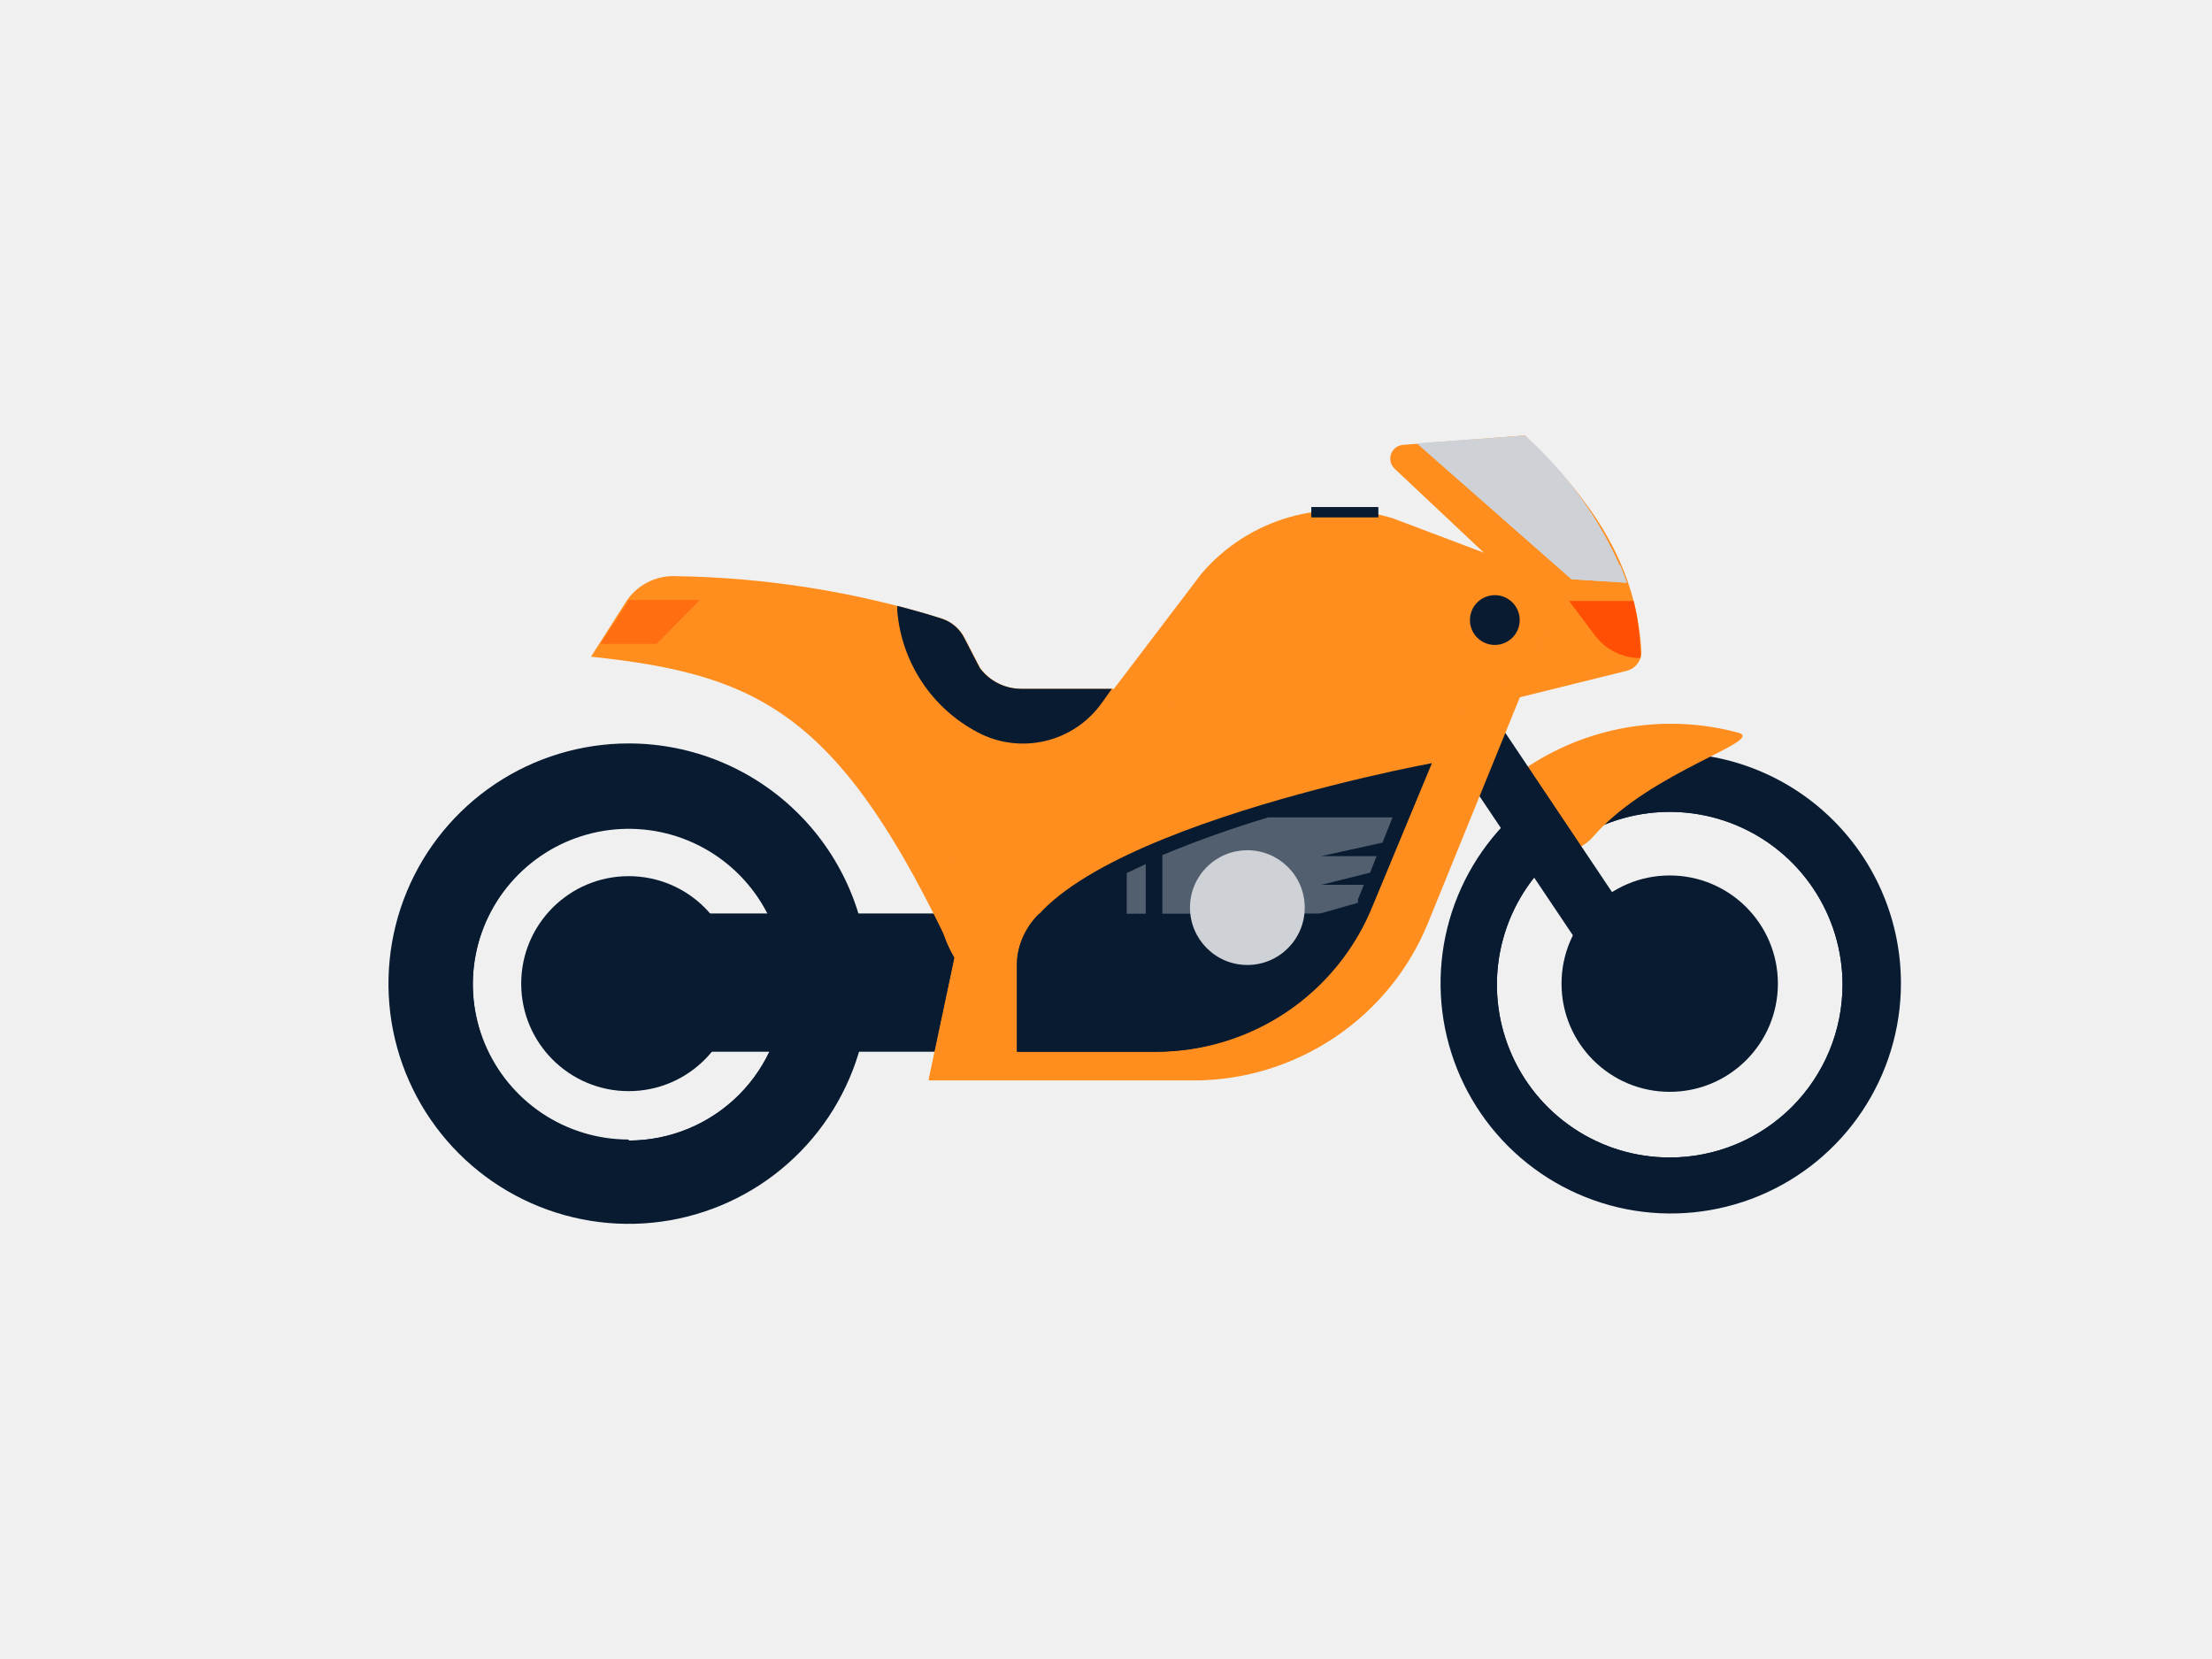
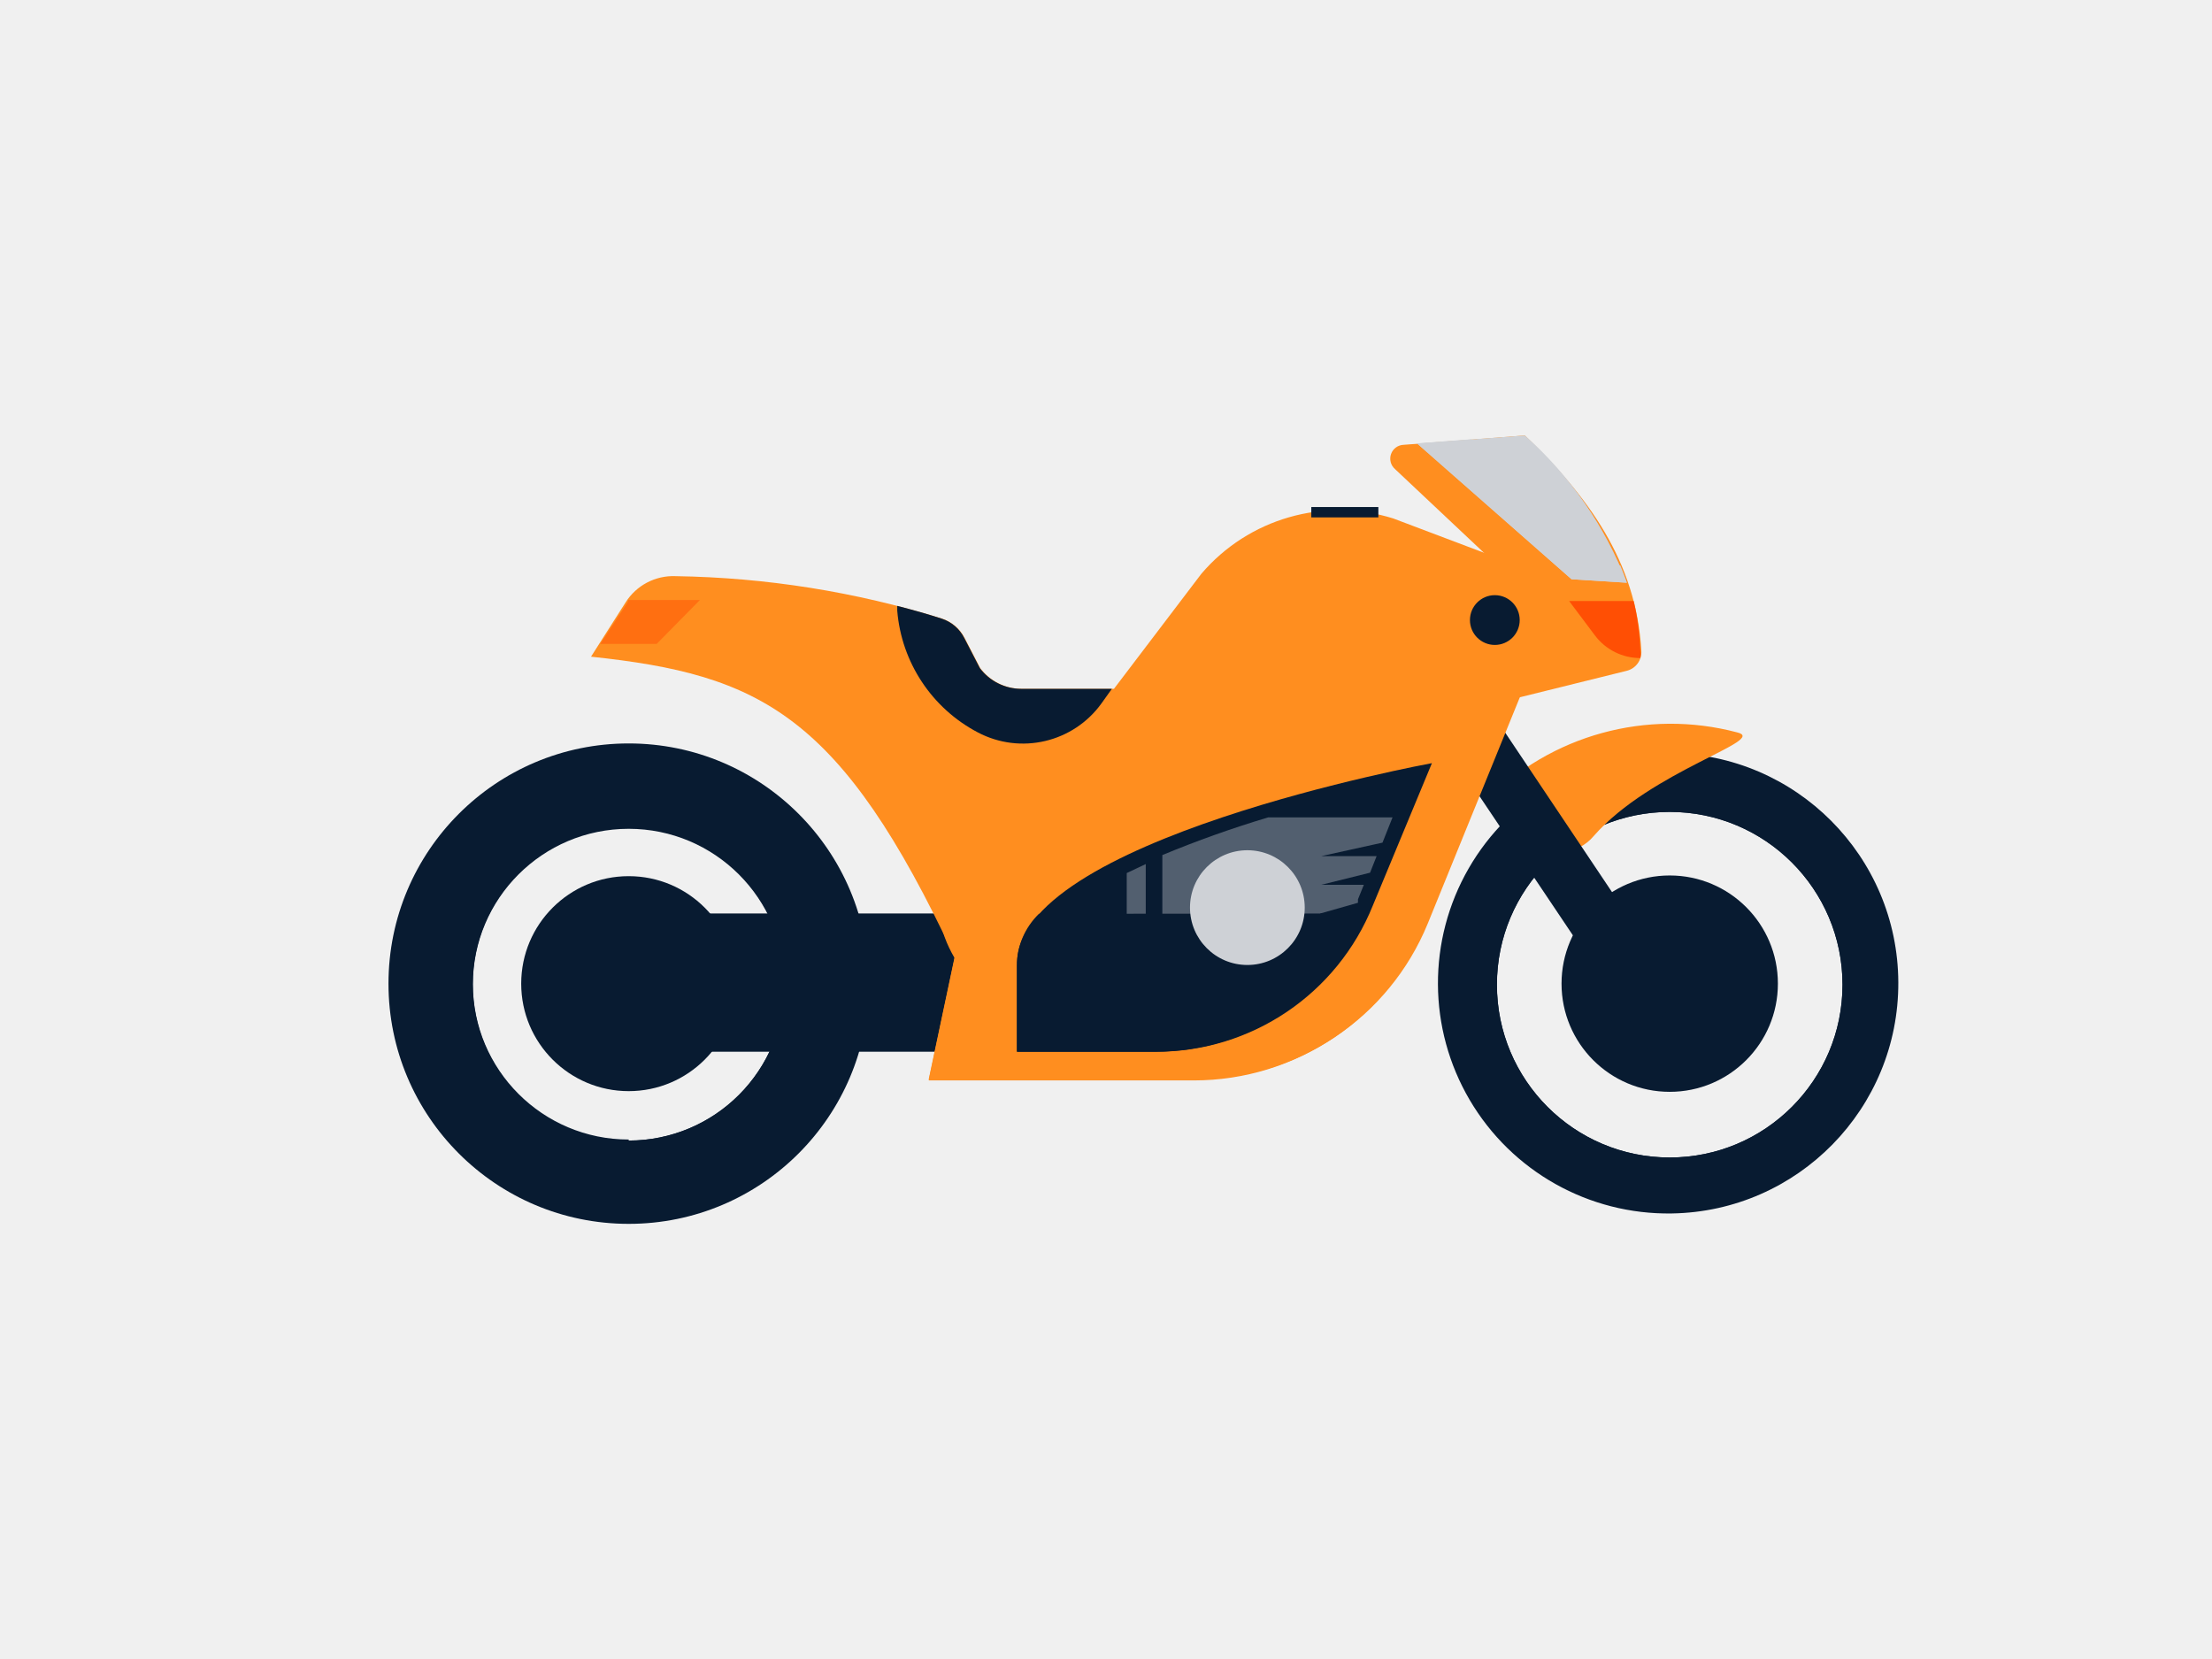
- <svg xmlns="http://www.w3.org/2000/svg" width="64" height="48" viewBox="0 0 64 48" fill="none">
-   <g clip-path="url(#clip0_88_346)">
-     <path d="M48.31 21.79C46.995 21.796 45.71 22.191 44.619 22.926C43.528 23.661 42.679 24.703 42.179 25.92C41.68 27.137 41.551 28.474 41.811 29.764C42.071 31.054 42.706 32.237 43.638 33.166C44.569 34.095 45.755 34.727 47.046 34.983C48.336 35.239 49.673 35.106 50.889 34.603C52.104 34.1 53.143 33.248 53.875 32.154C54.606 31.061 54.998 29.776 55 28.46C55.001 27.582 54.829 26.712 54.493 25.901C54.157 25.09 53.664 24.354 53.042 23.734C52.421 23.114 51.682 22.623 50.87 22.289C50.058 21.956 49.188 21.786 48.31 21.79ZM48.31 33.49C47.321 33.49 46.354 33.197 45.532 32.647C44.71 32.098 44.069 31.317 43.691 30.403C43.312 29.49 43.213 28.485 43.406 27.515C43.599 26.545 44.075 25.654 44.775 24.954C45.474 24.255 46.365 23.779 47.335 23.586C48.304 23.393 49.31 23.492 50.224 23.871C51.137 24.249 51.918 24.89 52.467 25.712C53.017 26.534 53.31 27.501 53.31 28.49C53.31 29.147 53.181 29.797 52.929 30.403C52.678 31.01 52.31 31.561 51.846 32.026C51.381 32.49 50.83 32.858 50.224 33.109C49.617 33.361 48.967 33.49 48.31 33.49Z" fill="#081B31" />
-     <path d="M48.31 22.94C47.218 22.94 46.151 23.264 45.243 23.87C44.336 24.477 43.628 25.339 43.21 26.348C42.792 27.356 42.683 28.466 42.896 29.537C43.109 30.608 43.635 31.591 44.407 32.363C45.179 33.135 46.162 33.661 47.233 33.874C48.304 34.087 49.414 33.978 50.422 33.56C51.431 33.142 52.293 32.434 52.9 31.527C53.506 30.619 53.83 29.552 53.83 28.46C53.83 26.996 53.248 25.592 52.213 24.557C51.178 23.522 49.774 22.94 48.31 22.94ZM48.31 33.49C47.321 33.49 46.354 33.197 45.532 32.647C44.71 32.098 44.069 31.317 43.691 30.403C43.312 29.49 43.213 28.485 43.406 27.515C43.599 26.545 44.075 25.654 44.775 24.954C45.474 24.255 46.365 23.779 47.335 23.586C48.304 23.393 49.31 23.492 50.224 23.871C51.137 24.249 51.918 24.89 52.467 25.712C53.017 26.534 53.31 27.501 53.31 28.49C53.31 29.816 52.783 31.088 51.846 32.026C50.908 32.963 49.636 33.49 48.31 33.49Z" fill="#081B31" />
-     <path d="M44.28 24.33C44.408 24.443 44.558 24.53 44.72 24.584C44.883 24.638 45.054 24.66 45.225 24.646C45.395 24.634 45.561 24.586 45.714 24.508C45.866 24.43 46 24.321 46.11 24.19C47.77 22.29 51.19 21.41 50.26 21.19C48.978 20.851 47.629 20.857 46.35 21.209C45.072 21.56 43.909 22.244 42.98 23.19L44.28 24.33Z" fill="#FF8E1F" />
-     <path d="M18.19 21.51C16.815 21.51 15.472 21.918 14.329 22.681C13.186 23.445 12.295 24.53 11.769 25.8C11.243 27.07 11.105 28.468 11.373 29.816C11.642 31.164 12.304 32.402 13.276 33.374C14.248 34.346 15.486 35.008 16.834 35.276C18.182 35.545 19.58 35.407 20.85 34.881C22.12 34.355 23.205 33.464 23.969 32.321C24.732 31.178 25.14 29.835 25.14 28.46C25.14 26.617 24.408 24.849 23.104 23.546C21.801 22.242 20.033 21.51 18.19 21.51ZM18.19 32.97C17.298 32.97 16.426 32.706 15.684 32.21C14.943 31.714 14.365 31.01 14.023 30.186C13.682 29.362 13.593 28.455 13.767 27.58C13.941 26.705 14.37 25.902 15.001 25.271C15.632 24.64 16.435 24.211 17.31 24.037C18.185 23.863 19.092 23.952 19.916 24.293C20.74 24.635 21.444 25.213 21.94 25.954C22.436 26.696 22.7 27.568 22.7 28.46C22.704 29.055 22.59 29.645 22.365 30.195C22.14 30.746 21.809 31.247 21.39 31.669C20.971 32.09 20.472 32.425 19.923 32.654C19.374 32.882 18.785 33 18.19 33V32.97Z" fill="#081B31" />
-     <path d="M18.19 23C17.104 23 16.043 23.322 15.14 23.925C14.237 24.529 13.533 25.386 13.118 26.389C12.702 27.392 12.594 28.496 12.805 29.561C13.017 30.626 13.54 31.604 14.308 32.372C15.076 33.14 16.054 33.663 17.119 33.874C18.184 34.086 19.288 33.978 20.291 33.562C21.294 33.147 22.151 32.443 22.755 31.54C23.358 30.637 23.68 29.576 23.68 28.49C23.68 27.034 23.102 25.638 22.072 24.608C21.042 23.578 19.646 23 18.19 23ZM18.19 33C17.298 33 16.426 32.736 15.684 32.24C14.943 31.744 14.365 31.04 14.023 30.216C13.682 29.392 13.593 28.485 13.767 27.61C13.941 26.735 14.37 25.932 15.001 25.301C15.632 24.67 16.435 24.241 17.31 24.067C18.185 23.893 19.092 23.982 19.916 24.323C20.74 24.665 21.444 25.243 21.94 25.984C22.435 26.726 22.7 27.598 22.7 28.49C22.7 29.686 22.225 30.833 21.379 31.679C20.533 32.525 19.386 33 18.19 33Z" fill="#081B31" />
-     <path d="M48.31 31.59C50.039 31.59 51.44 30.189 51.44 28.46C51.44 26.731 50.039 25.33 48.31 25.33C46.581 25.33 45.18 26.731 45.18 28.46C45.18 30.189 46.581 31.59 48.31 31.59Z" fill="#081B31" />
-     <path d="M48.31 30.44C49.404 30.44 50.29 29.553 50.29 28.46C50.29 27.366 49.404 26.48 48.31 26.48C47.216 26.48 46.33 27.366 46.33 28.46C46.33 29.553 47.216 30.44 48.31 30.44Z" fill="#081B31" />
-     <path d="M18.19 31.57C19.908 31.57 21.3 30.178 21.3 28.46C21.3 26.742 19.908 25.35 18.19 25.35C16.472 25.35 15.08 26.742 15.08 28.46C15.08 30.178 16.472 31.57 18.19 31.57Z" fill="#081B31" />
-     <path d="M41.85 21.61L47.4 29.88L48.73 28.93L43.19 20.66L41.85 21.61Z" fill="#081B31" />
-     <path d="M18.28 30.43H30.54L33.25 26.43H18.25C17.72 26.43 17.211 26.641 16.836 27.016C16.461 27.391 16.25 27.9 16.25 28.43C16.25 28.695 16.303 28.958 16.405 29.202C16.507 29.447 16.657 29.669 16.846 29.855C17.035 30.041 17.259 30.188 17.505 30.286C17.752 30.385 18.015 30.434 18.28 30.43Z" fill="#081B31" />
-     <path d="M19.55 16.67C22.166 16.709 24.762 17.123 27.26 17.9C27.542 17.994 27.775 18.195 27.91 18.46L28.36 19.33C28.5 19.516 28.681 19.668 28.889 19.772C29.097 19.876 29.327 19.93 29.56 19.93H32.23L34.76 16.6C35.426 15.819 36.308 15.251 37.295 14.966C38.281 14.682 39.33 14.694 40.31 15L45.31 16.89L41.31 26.72C40.764 28.054 39.833 29.195 38.637 29.998C37.44 30.801 36.031 31.23 34.59 31.23H26.87L27.62 27.69C24.33 20.66 22 19.52 17.1 19L18.1 17.43C18.253 17.187 18.468 16.988 18.723 16.855C18.977 16.721 19.263 16.657 19.55 16.67Z" fill="#FF8E1F" />
-     <g style="mix-blend-mode:multiply" opacity="0.5">
-       <path d="M19 18.63L20.25 17.36H18.17V17.41L17.37 18.63H19Z" fill="#FF8E1F" />
-     </g>
-     <path d="M27.62 27.72L26.87 31.26H34.54C35.981 31.26 37.39 30.831 38.587 30.028C39.783 29.225 40.714 28.084 41.26 26.75L45.15 17.25C45.15 17.25 23.79 21.2 27.62 27.72Z" fill="#FF8E1F" />
-     <path d="M29.55 19.93C29.317 19.93 29.087 19.876 28.879 19.772C28.671 19.668 28.49 19.516 28.35 19.33L27.9 18.46C27.834 18.328 27.742 18.211 27.631 18.115C27.519 18.019 27.39 17.946 27.25 17.9C26.82 17.76 26.39 17.64 25.96 17.53V17.67C26.02 18.405 26.266 19.114 26.673 19.729C27.08 20.345 27.637 20.847 28.29 21.19C28.888 21.506 29.579 21.594 30.237 21.44C30.895 21.286 31.475 20.898 31.87 20.35L32.17 19.93H29.55Z" fill="#081B31" />
-     <path d="M29.43 30.43V27.94C29.26 24.31 41.43 22.08 41.43 22.08L39.72 26.2C39.217 27.451 38.351 28.522 37.233 29.276C36.116 30.029 34.798 30.432 33.45 30.43H29.43Z" fill="#081B31" />
-     <path d="M32.11 25.47C31.89 25.59 31.68 25.71 31.49 25.83V30H32.11V25.47Z" fill="#081B31" />
-     <path d="M40 24.38L40.29 23.65H36.69C35.652 23.961 34.631 24.325 33.63 24.74V29.08H33.32V28.32H33.15V25L32.6 25.26V30H33.46C34.522 30.003 35.567 29.738 36.499 29.23C37.431 28.721 38.219 27.985 38.79 27.09H38.2V26.43L39.29 26.12V26.02L39.46 25.6H38.23L39.64 25.25L39.83 24.77H38.23L40 24.38Z" fill="#525F6F" />
-     <path d="M30.06 26.44C29.859 26.635 29.698 26.868 29.588 27.125C29.479 27.383 29.421 27.66 29.42 27.94V30.43H33.42C34.723 30.429 35.999 30.051 37.092 29.341C38.185 28.631 39.049 27.62 39.58 26.43L30.06 26.44Z" fill="#081B31" />
-     <path d="M41.77 20.72L47.06 19.41C47.187 19.38 47.299 19.306 47.378 19.202C47.456 19.098 47.496 18.97 47.49 18.84C47.34 16.22 45.93 14.35 44.12 12.6L40.61 12.87C40.53 12.873 40.453 12.9 40.388 12.947C40.323 12.994 40.275 13.06 40.248 13.135C40.221 13.211 40.217 13.292 40.237 13.37C40.257 13.447 40.3 13.517 40.36 13.57L44.28 17.26C45.48 18.75 43.71 19.75 41.77 20.72Z" fill="#FF8E1F" />
-     <g style="mix-blend-mode:multiply">
-       <path d="M47.27 17.39H45.4L46.15 18.39C46.303 18.592 46.501 18.756 46.729 18.869C46.956 18.982 47.206 19.04 47.46 19.04C47.474 18.971 47.474 18.899 47.46 18.83C47.444 18.345 47.38 17.863 47.27 17.39Z" fill="#FF8E1F" />
-     </g>
-     <path d="M44.12 12.6L41 12.83L45.47 16.76L47.07 16.86C46.44 15.225 45.428 13.765 44.12 12.6Z" fill="#CED1D6" />
-     <path d="M45.81 16.2L42.57 12.71L41 12.83L45.47 16.76L47.07 16.86C47.01 16.687 46.947 16.52 46.88 16.36L45.81 16.2Z" fill="#CED1D6" />
-     <path d="M43.25 18.66C43.648 18.66 43.97 18.338 43.97 17.94C43.97 17.542 43.648 17.22 43.25 17.22C42.852 17.22 42.53 17.542 42.53 17.94C42.53 18.338 42.852 18.66 43.25 18.66Z" fill="#081B31" />
-     <path d="M30.77 29.18C31.168 29.18 31.49 28.858 31.49 28.46C31.49 28.062 31.168 27.74 30.77 27.74C30.372 27.74 30.05 28.062 30.05 28.46C30.05 28.858 30.372 29.18 30.77 29.18Z" fill="#081B31" />
-     <path d="M36.09 27.92C37.007 27.92 37.75 27.177 37.75 26.26C37.75 25.343 37.007 24.6 36.09 24.6C35.173 24.6 34.43 25.343 34.43 26.26C34.43 27.177 35.173 27.92 36.09 27.92Z" fill="#CED1D6" />
-     <path d="M39.88 14.67H37.94V14.97H39.88V14.67Z" fill="#081B31" />
+ <svg xmlns="http://www.w3.org/2000/svg" width="64" height="48" fill="none">
+   <g clip-path="url(#a)">
+     <path d="M48.31 21.79a6.66 6.66 0 1 0 .06 13.319 6.66 6.66 0 0 0-.06-13.319Zm0 11.7a5 5 0 1 1 0-10 5 5 0 0 1 0 10Z" fill="#081B31" />
+     <path d="M48.31 22.94a5.52 5.52 0 1 0 0 11.04 5.52 5.52 0 0 0 0-11.04Zm0 10.55a4.999 4.999 0 1 1 0-9.998 4.999 4.999 0 0 1 0 9.998Z" fill="#081B31" />
+     <path d="M44.28 24.33a1.28 1.28 0 0 0 1.83-.14c1.66-1.9 5.08-2.78 4.15-3a7.51 7.51 0 0 0-7.28 2l1.3 1.14Z" fill="#FF8E1F" />
+     <path d="M18.19 21.51a6.95 6.95 0 1 0 0 13.9 6.95 6.95 0 0 0 0-13.9Zm0 11.46a4.51 4.51 0 1 1 4.51-4.51A4.508 4.508 0 0 1 18.19 33v-.03Z" fill="#081B31" />
+     <path d="M18.19 23a5.49 5.49 0 1 0 0 10.98 5.49 5.49 0 0 0 0-10.98Zm0 10a4.51 4.51 0 1 1 0-9.02 4.51 4.51 0 0 1 0 9.02ZM48.31 31.59a3.13 3.13 0 1 0 0-6.26 3.13 3.13 0 0 0 0 6.26Z" fill="#081B31" />
+     <path d="M48.31 30.44a1.98 1.98 0 1 0 0-3.96 1.98 1.98 0 0 0 0 3.96ZM18.19 31.57a3.11 3.11 0 1 0 0-6.22 3.11 3.11 0 0 0 0 6.22Z" fill="#081B31" />
+     <path d="m41.85 21.61 5.55 8.27 1.33-.95-5.54-8.27-1.34.95ZM18.28 30.43h12.26l2.71-4h-15a2 2 0 1 0 .03 4Z" fill="#081B31" />
+     <path d="M19.55 16.67c2.616.04 5.212.453 7.71 1.23.282.094.515.295.65.56l.45.87a1.5 1.5 0 0 0 1.2.6h2.67l2.53-3.33a5.24 5.24 0 0 1 5.55-1.6l5 1.89-4 9.83a7.26 7.26 0 0 1-6.72 4.51h-7.72l.75-3.54C24.33 20.66 22 19.52 17.1 19l1-1.57a1.63 1.63 0 0 1 1.45-.76Z" fill="#FF8E1F" />
+     <path d="m19 18.63 1.25-1.27h-2.08v.05l-.8 1.22H19Z" fill="#FF8E1F" style="mix-blend-mode:multiply" opacity=".5" />
+     <path d="m27.62 27.72-.75 3.54h7.67a7.26 7.26 0 0 0 6.72-4.51l3.89-9.5S23.79 21.2 27.62 27.72Z" fill="#FF8E1F" />
+     <path d="M29.55 19.93a1.5 1.5 0 0 1-1.2-.6l-.45-.87a1.122 1.122 0 0 0-.65-.56c-.43-.14-.86-.26-1.29-.37v.14a4.38 4.38 0 0 0 2.33 3.52 2.8 2.8 0 0 0 3.58-.84l.3-.42h-2.62ZM29.43 30.43v-2.49c-.17-3.63 12-5.86 12-5.86l-1.71 4.12a6.75 6.75 0 0 1-6.27 4.23h-4.02Z" fill="#081B31" />
+     <path d="M32.11 25.47c-.22.12-.43.24-.62.36V30h.62v-4.53Z" fill="#081B31" />
+     <path d="m40 24.38.29-.73h-3.6a31.63 31.63 0 0 0-3.06 1.09v4.34h-.31v-.76h-.17V25l-.55.26V30h.86a6.3 6.3 0 0 0 5.33-2.91h-.59v-.66l1.09-.31v-.1l.17-.42h-1.23l1.41-.35.19-.48h-1.6l1.77-.39Z" fill="#525F6F" />
+     <path d="M30.06 26.44a2.1 2.1 0 0 0-.64 1.5v2.49h4a6.75 6.75 0 0 0 6.16-4l-9.52.01Z" fill="#081B31" />
+     <path d="m41.77 20.72 5.29-1.31a.56.56 0 0 0 .43-.57c-.15-2.62-1.56-4.49-3.37-6.24l-3.51.27a.4.4 0 0 0-.25.7l3.92 3.69c1.2 1.49-.57 2.49-2.51 3.46Z" fill="#FF8E1F" />
+     <path d="M47.27 17.39H45.4l.75 1a1.64 1.64 0 0 0 1.31.65.53.53 0 0 0 0-.21 7.451 7.451 0 0 0-.19-1.44Z" fill="#FF8E1F" style="mix-blend-mode:multiply" />
+     <path d="m44.12 12.6-3.12.23 4.47 3.93 1.6.1a11 11 0 0 0-2.95-4.26Z" fill="#CED1D6" />
+     <path d="m45.81 16.2-3.24-3.49-1.57.12 4.47 3.93 1.6.1a8.68 8.68 0 0 0-.19-.5l-1.07-.16Z" fill="#CED1D6" />
+     <path d="M43.25 18.66a.72.72 0 1 0 0-1.44.72.72 0 0 0 0 1.44ZM30.77 29.18a.72.72 0 1 0 0-1.44.72.72 0 0 0 0 1.44Z" fill="#081B31" />
+     <path d="M36.09 27.92a1.66 1.66 0 1 0 0-3.32 1.66 1.66 0 0 0 0 3.32Z" fill="#CED1D6" />
+     <path d="M39.88 14.67h-1.94v.3h1.94v-.3Z" fill="#081B31" />
  </g>
  <defs>
-     <clipPath id="clip0_88_346">
-       <rect width="64" height="48" fill="white" />
+     <clipPath id="a">
+       <path fill="#fff" d="M0 0h64v48H0z" />
    </clipPath>
  </defs>
</svg>
